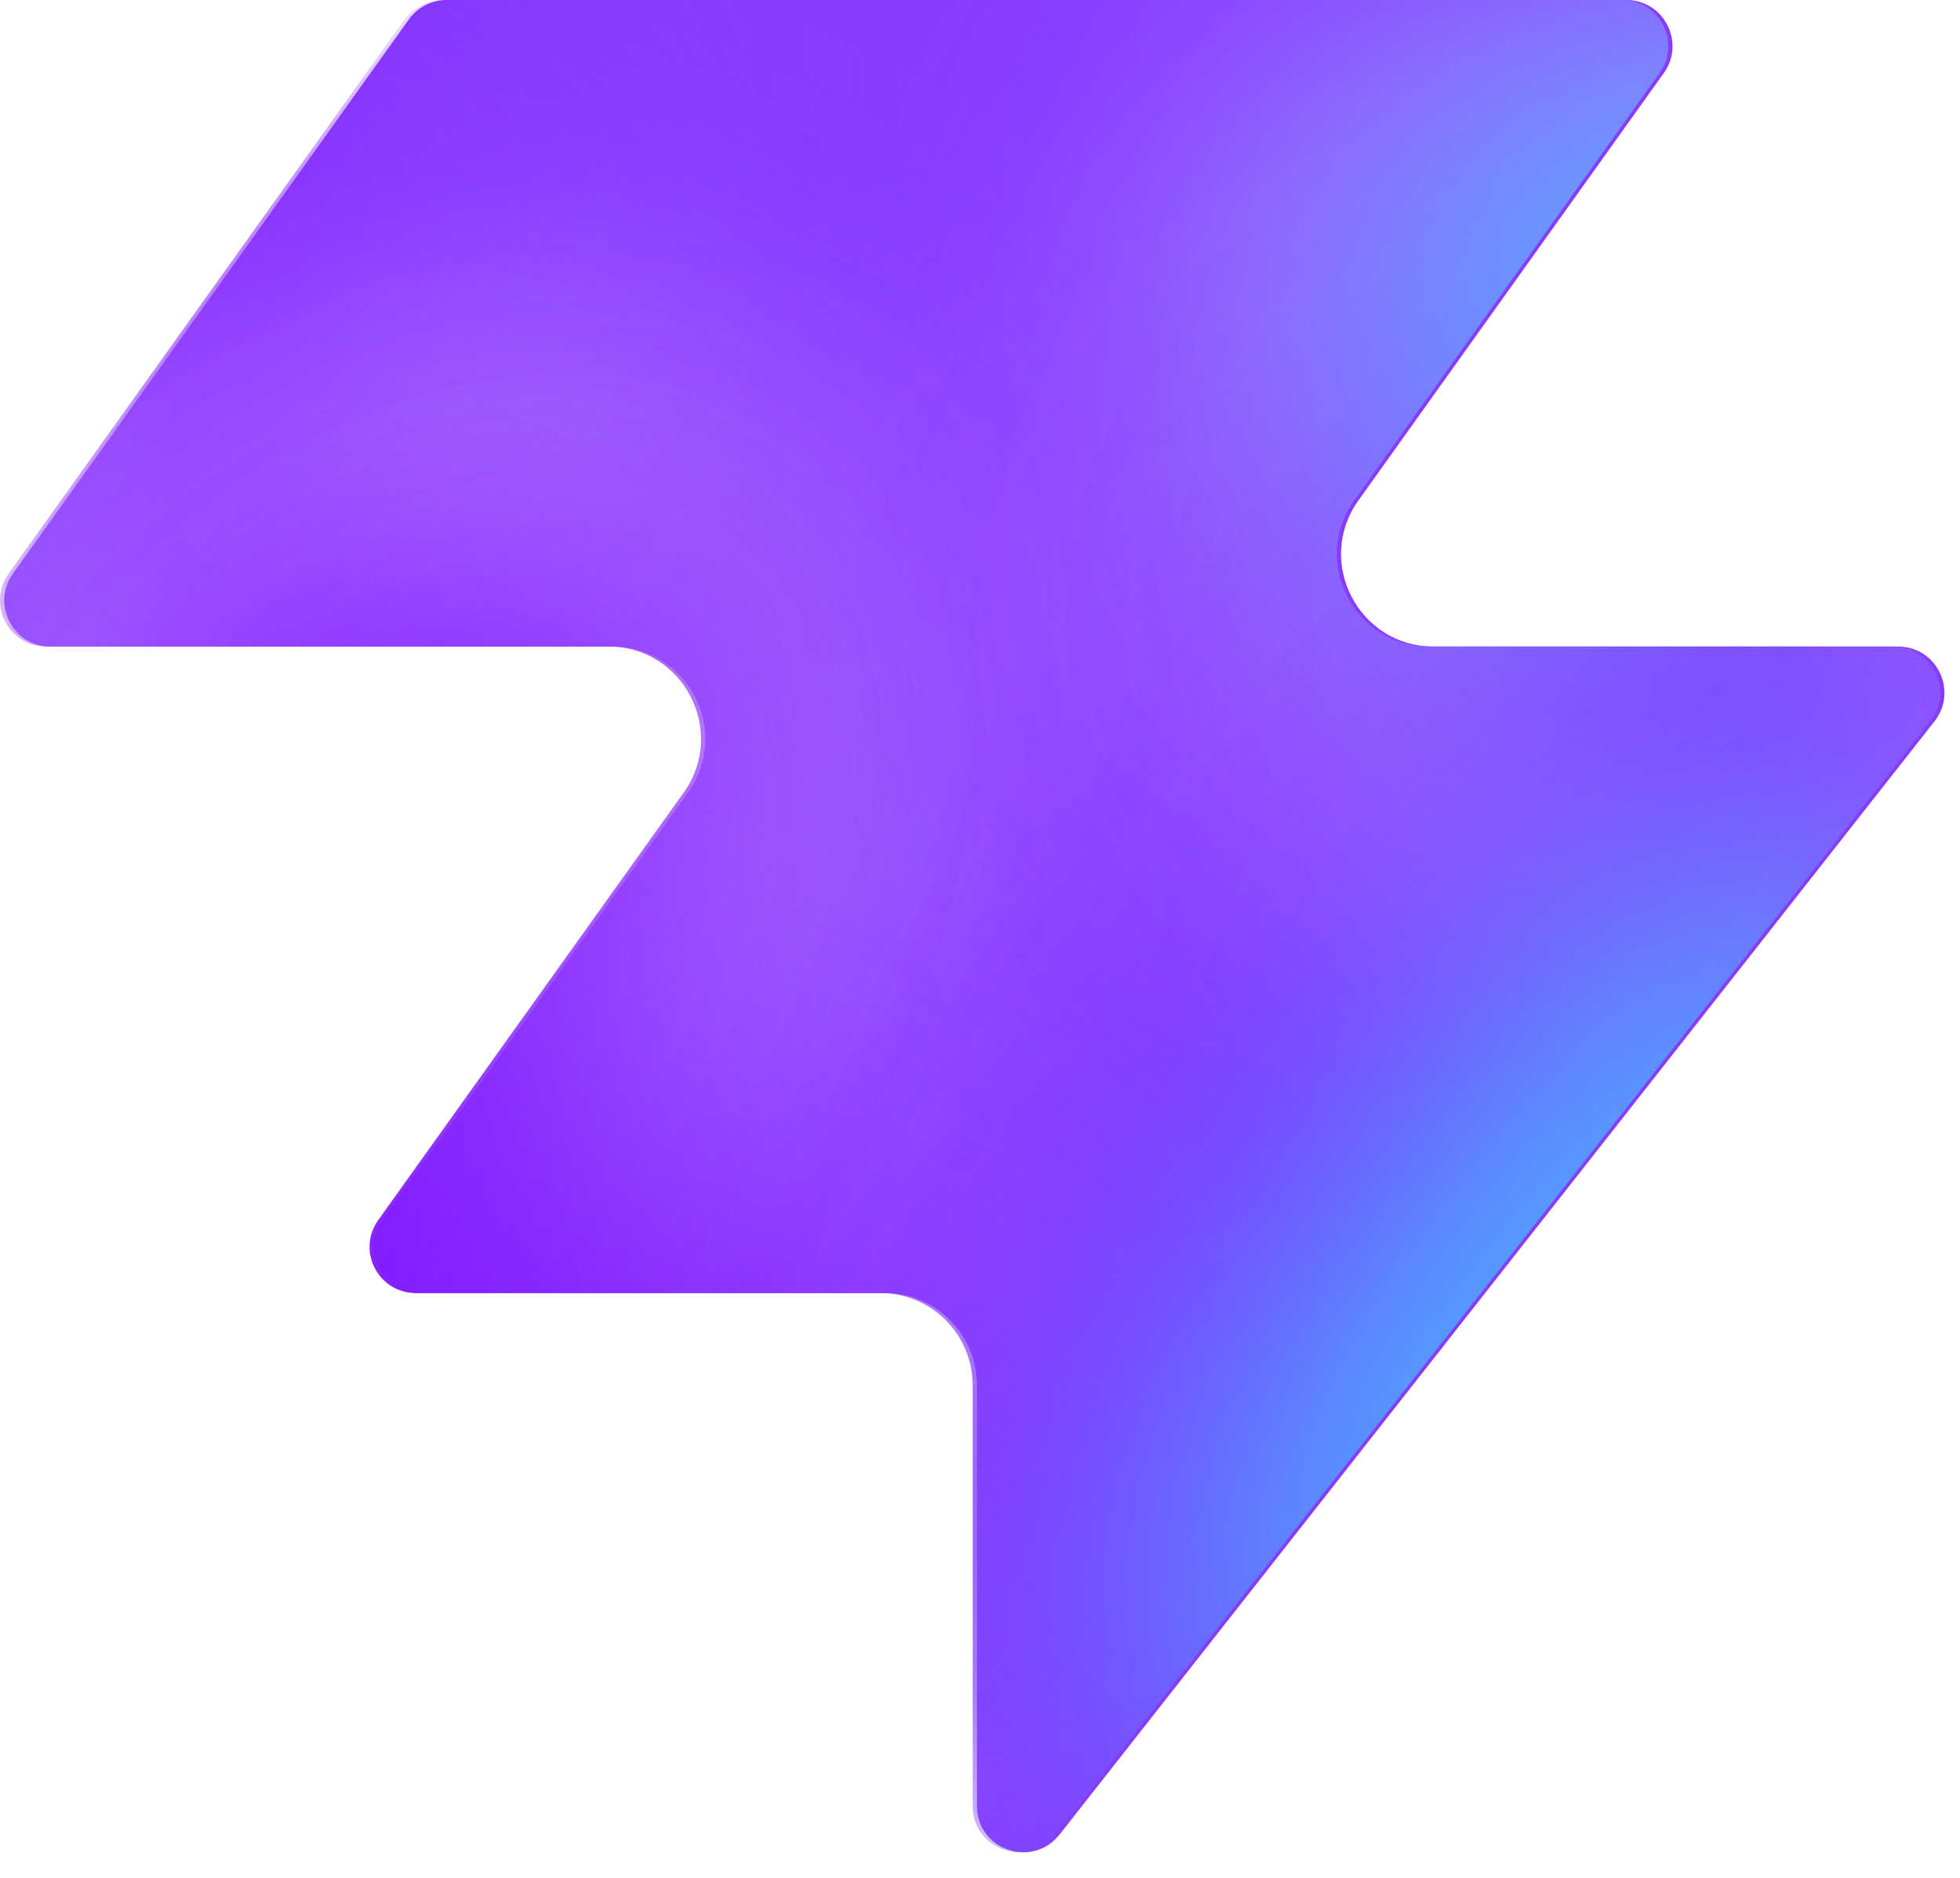
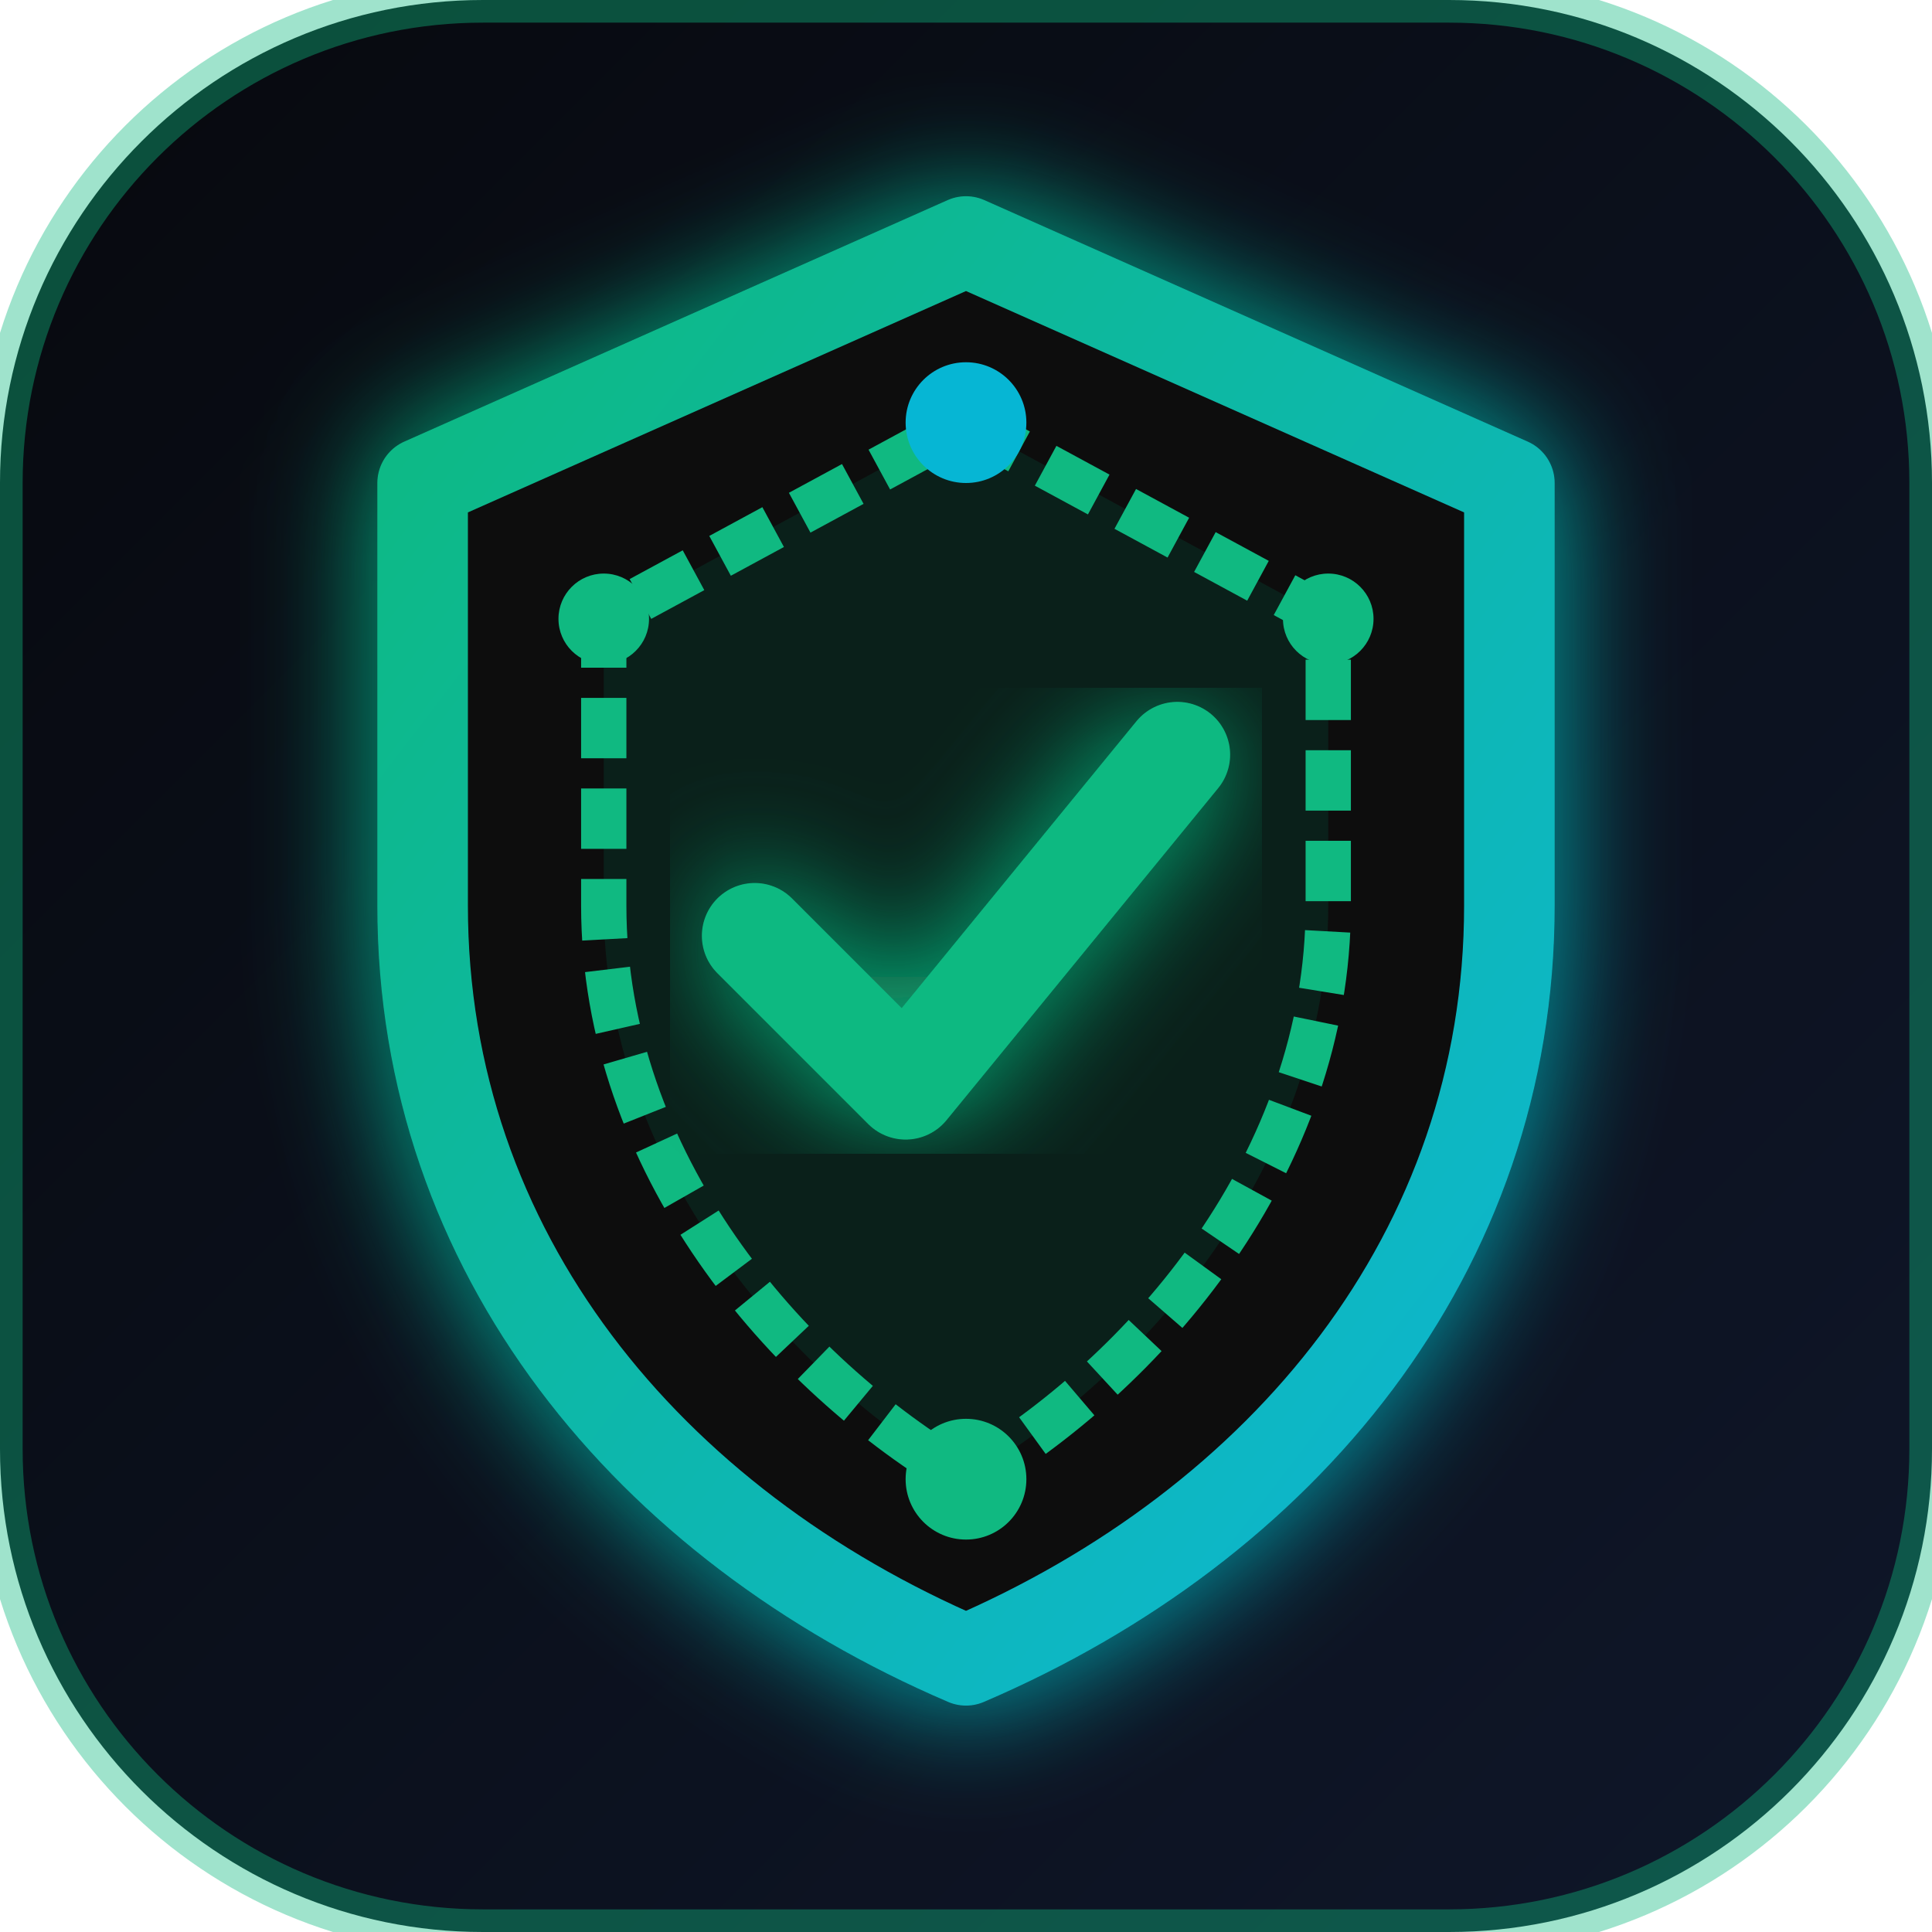
- <svg xmlns="http://www.w3.org/2000/svg" width="48" height="46" fill="none" viewBox="0 0 48 46">
-   <path fill="#863bff" d="M25.946 44.938c-.664.845-2.021.375-2.021-.698V33.937a2.26 2.26 0 0 0-2.262-2.262H10.287c-.92 0-1.456-1.04-.92-1.788l7.48-10.471c1.07-1.497 0-3.578-1.842-3.578H1.237c-.92 0-1.456-1.04-.92-1.788L10.013.474c.214-.297.556-.474.92-.474h28.894c.92 0 1.456 1.04.92 1.788l-7.48 10.471c-1.07 1.498 0 3.579 1.842 3.579h11.377c.943 0 1.473 1.088.89 1.83L25.947 44.94z" style="fill:#863bff;fill:color(display-p3 .525 .23 1);fill-opacity:1" />
-   <mask id="a" width="48" height="46" x="0" y="0" maskUnits="userSpaceOnUse" style="mask-type:alpha">
-     <path fill="#000" d="M25.842 44.938c-.664.844-2.021.375-2.021-.698V33.937a2.26 2.26 0 0 0-2.262-2.262H10.183c-.92 0-1.456-1.04-.92-1.788l7.48-10.471c1.07-1.498 0-3.579-1.842-3.579H1.133c-.92 0-1.456-1.04-.92-1.787L9.91.473c.214-.297.556-.474.92-.474h28.894c.92 0 1.456 1.04.92 1.788l-7.48 10.471c-1.07 1.498 0 3.578 1.842 3.578h11.377c.943 0 1.473 1.088.89 1.832L25.843 44.94z" style="fill:#000;fill-opacity:1" />
-   </mask>
-   <g mask="url(#a)">
-     <g filter="url(#b)">
-       <ellipse cx="5.508" cy="14.704" fill="#ede6ff" rx="5.508" ry="14.704" style="fill:#ede6ff;fill:color(display-p3 .927 .903 1);fill-opacity:1" transform="matrix(.00324 1 1 -.00324 -4.47 31.516)" />
-     </g>
-     <g filter="url(#c)">
-       <ellipse cx="10.399" cy="29.851" fill="#ede6ff" rx="10.399" ry="29.851" style="fill:#ede6ff;fill:color(display-p3 .927 .903 1);fill-opacity:1" transform="matrix(.00324 1 1 -.00324 -39.328 7.883)" />
-     </g>
-     <g filter="url(#d)">
-       <ellipse cx="5.508" cy="30.487" fill="#7e14ff" rx="5.508" ry="30.487" style="fill:#7e14ff;fill:color(display-p3 .492 .077 1);fill-opacity:1" transform="rotate(89.814 -25.913 -14.639)scale(1 -1)" />
-     </g>
-     <g filter="url(#e)">
-       <ellipse cx="5.508" cy="30.599" fill="#7e14ff" rx="5.508" ry="30.599" style="fill:#7e14ff;fill:color(display-p3 .492 .077 1);fill-opacity:1" transform="rotate(89.814 -32.644 -3.334)scale(1 -1)" />
-     </g>
-     <g filter="url(#f)">
-       <ellipse cx="5.508" cy="30.599" fill="#7e14ff" rx="5.508" ry="30.599" style="fill:#7e14ff;fill:color(display-p3 .492 .077 1);fill-opacity:1" transform="matrix(.00324 1 1 -.00324 -34.34 30.47)" />
-     </g>
-     <g filter="url(#g)">
-       <ellipse cx="14.072" cy="22.078" fill="#ede6ff" rx="14.072" ry="22.078" style="fill:#ede6ff;fill:color(display-p3 .927 .903 1);fill-opacity:1" transform="rotate(93.35 24.506 48.493)scale(-1 1)" />
-     </g>
-     <g filter="url(#h)">
-       <ellipse cx="3.47" cy="21.501" fill="#7e14ff" rx="3.47" ry="21.501" style="fill:#7e14ff;fill:color(display-p3 .492 .077 1);fill-opacity:1" transform="rotate(89.009 28.708 47.59)scale(-1 1)" />
-     </g>
-     <g filter="url(#i)">
-       <ellipse cx="3.47" cy="21.501" fill="#7e14ff" rx="3.47" ry="21.501" style="fill:#7e14ff;fill:color(display-p3 .492 .077 1);fill-opacity:1" transform="rotate(89.009 28.708 47.59)scale(-1 1)" />
-     </g>
-     <g filter="url(#j)">
-       <ellipse cx=".387" cy="8.972" fill="#7e14ff" rx="4.407" ry="29.108" style="fill:#7e14ff;fill:color(display-p3 .492 .077 1);fill-opacity:1" transform="rotate(39.51 .387 8.972)" />
-     </g>
-     <g filter="url(#k)">
-       <ellipse cx="47.523" cy="-6.092" fill="#7e14ff" rx="4.407" ry="29.108" style="fill:#7e14ff;fill:color(display-p3 .492 .077 1);fill-opacity:1" transform="rotate(37.892 47.523 -6.092)" />
-     </g>
-     <g filter="url(#l)">
-       <ellipse cx="41.412" cy="6.333" fill="#47bfff" rx="5.971" ry="9.665" style="fill:#47bfff;fill:color(display-p3 .28 .748 1);fill-opacity:1" transform="rotate(37.892 41.412 6.333)" />
-     </g>
-     <g filter="url(#m)">
-       <ellipse cx="-1.879" cy="38.332" fill="#7e14ff" rx="4.407" ry="29.108" style="fill:#7e14ff;fill:color(display-p3 .492 .077 1);fill-opacity:1" transform="rotate(37.892 -1.88 38.332)" />
-     </g>
-     <g filter="url(#n)">
-       <ellipse cx="-1.879" cy="38.332" fill="#7e14ff" rx="4.407" ry="29.108" style="fill:#7e14ff;fill:color(display-p3 .492 .077 1);fill-opacity:1" transform="rotate(37.892 -1.88 38.332)" />
-     </g>
-     <g filter="url(#o)">
-       <ellipse cx="35.651" cy="29.907" fill="#7e14ff" rx="4.407" ry="29.108" style="fill:#7e14ff;fill:color(display-p3 .492 .077 1);fill-opacity:1" transform="rotate(37.892 35.651 29.907)" />
-     </g>
-     <g filter="url(#p)">
-       <ellipse cx="38.418" cy="32.4" fill="#47bfff" rx="5.971" ry="15.297" style="fill:#47bfff;fill:color(display-p3 .28 .748 1);fill-opacity:1" transform="rotate(37.892 38.418 32.4)" />
-     </g>
-   </g>
+ <svg xmlns="http://www.w3.org/2000/svg" viewBox="0 0 64 64" fill="none">
  <defs>
-     <filter id="b" width="60.045" height="41.654" x="-19.77" y="16.149" color-interpolation-filters="sRGB" filterUnits="userSpaceOnUse">
-       <feFlood flood-opacity="0" result="BackgroundImageFix" />
-       <feBlend in="SourceGraphic" in2="BackgroundImageFix" result="shape" />
-       <feGaussianBlur result="effect1_foregroundBlur_2002_17158" stdDeviation="7.659" />
-     </filter>
-     <filter id="c" width="90.34" height="51.437" x="-54.613" y="-7.533" color-interpolation-filters="sRGB" filterUnits="userSpaceOnUse">
-       <feFlood flood-opacity="0" result="BackgroundImageFix" />
-       <feBlend in="SourceGraphic" in2="BackgroundImageFix" result="shape" />
-       <feGaussianBlur result="effect1_foregroundBlur_2002_17158" stdDeviation="7.659" />
-     </filter>
-     <filter id="d" width="79.355" height="29.4" x="-49.64" y="2.03" color-interpolation-filters="sRGB" filterUnits="userSpaceOnUse">
-       <feFlood flood-opacity="0" result="BackgroundImageFix" />
-       <feBlend in="SourceGraphic" in2="BackgroundImageFix" result="shape" />
-       <feGaussianBlur result="effect1_foregroundBlur_2002_17158" stdDeviation="4.596" />
-     </filter>
-     <filter id="e" width="79.579" height="29.4" x="-45.045" y="20.029" color-interpolation-filters="sRGB" filterUnits="userSpaceOnUse">
-       <feFlood flood-opacity="0" result="BackgroundImageFix" />
-       <feBlend in="SourceGraphic" in2="BackgroundImageFix" result="shape" />
-       <feGaussianBlur result="effect1_foregroundBlur_2002_17158" stdDeviation="4.596" />
-     </filter>
-     <filter id="f" width="79.579" height="29.4" x="-43.513" y="21.178" color-interpolation-filters="sRGB" filterUnits="userSpaceOnUse">
-       <feFlood flood-opacity="0" result="BackgroundImageFix" />
-       <feBlend in="SourceGraphic" in2="BackgroundImageFix" result="shape" />
-       <feGaussianBlur result="effect1_foregroundBlur_2002_17158" stdDeviation="4.596" />
-     </filter>
-     <filter id="g" width="74.749" height="58.852" x="15.756" y="-17.901" color-interpolation-filters="sRGB" filterUnits="userSpaceOnUse">
-       <feFlood flood-opacity="0" result="BackgroundImageFix" />
-       <feBlend in="SourceGraphic" in2="BackgroundImageFix" result="shape" />
-       <feGaussianBlur result="effect1_foregroundBlur_2002_17158" stdDeviation="7.659" />
-     </filter>
-     <filter id="h" width="61.377" height="25.362" x="23.548" y="2.284" color-interpolation-filters="sRGB" filterUnits="userSpaceOnUse">
-       <feFlood flood-opacity="0" result="BackgroundImageFix" />
-       <feBlend in="SourceGraphic" in2="BackgroundImageFix" result="shape" />
-       <feGaussianBlur result="effect1_foregroundBlur_2002_17158" stdDeviation="4.596" />
-     </filter>
-     <filter id="i" width="61.377" height="25.362" x="23.548" y="2.284" color-interpolation-filters="sRGB" filterUnits="userSpaceOnUse">
-       <feFlood flood-opacity="0" result="BackgroundImageFix" />
-       <feBlend in="SourceGraphic" in2="BackgroundImageFix" result="shape" />
-       <feGaussianBlur result="effect1_foregroundBlur_2002_17158" stdDeviation="4.596" />
-     </filter>
-     <filter id="j" width="56.045" height="63.649" x="-27.636" y="-22.853" color-interpolation-filters="sRGB" filterUnits="userSpaceOnUse">
-       <feFlood flood-opacity="0" result="BackgroundImageFix" />
-       <feBlend in="SourceGraphic" in2="BackgroundImageFix" result="shape" />
-       <feGaussianBlur result="effect1_foregroundBlur_2002_17158" stdDeviation="4.596" />
-     </filter>
-     <filter id="k" width="54.814" height="64.646" x="20.116" y="-38.415" color-interpolation-filters="sRGB" filterUnits="userSpaceOnUse">
-       <feFlood flood-opacity="0" result="BackgroundImageFix" />
-       <feBlend in="SourceGraphic" in2="BackgroundImageFix" result="shape" />
-       <feGaussianBlur result="effect1_foregroundBlur_2002_17158" stdDeviation="4.596" />
-     </filter>
-     <filter id="l" width="33.541" height="35.313" x="24.641" y="-11.323" color-interpolation-filters="sRGB" filterUnits="userSpaceOnUse">
-       <feFlood flood-opacity="0" result="BackgroundImageFix" />
-       <feBlend in="SourceGraphic" in2="BackgroundImageFix" result="shape" />
-       <feGaussianBlur result="effect1_foregroundBlur_2002_17158" stdDeviation="4.596" />
-     </filter>
-     <filter id="m" width="54.814" height="64.646" x="-29.286" y="6.009" color-interpolation-filters="sRGB" filterUnits="userSpaceOnUse">
-       <feFlood flood-opacity="0" result="BackgroundImageFix" />
-       <feBlend in="SourceGraphic" in2="BackgroundImageFix" result="shape" />
-       <feGaussianBlur result="effect1_foregroundBlur_2002_17158" stdDeviation="4.596" />
-     </filter>
-     <filter id="n" width="54.814" height="64.646" x="-29.286" y="6.009" color-interpolation-filters="sRGB" filterUnits="userSpaceOnUse">
-       <feFlood flood-opacity="0" result="BackgroundImageFix" />
-       <feBlend in="SourceGraphic" in2="BackgroundImageFix" result="shape" />
-       <feGaussianBlur result="effect1_foregroundBlur_2002_17158" stdDeviation="4.596" />
-     </filter>
-     <filter id="o" width="54.814" height="64.646" x="8.244" y="-2.416" color-interpolation-filters="sRGB" filterUnits="userSpaceOnUse">
-       <feFlood flood-opacity="0" result="BackgroundImageFix" />
-       <feBlend in="SourceGraphic" in2="BackgroundImageFix" result="shape" />
-       <feGaussianBlur result="effect1_foregroundBlur_2002_17158" stdDeviation="4.596" />
-     </filter>
-     <filter id="p" width="39.409" height="43.623" x="18.713" y="10.588" color-interpolation-filters="sRGB" filterUnits="userSpaceOnUse">
-       <feFlood flood-opacity="0" result="BackgroundImageFix" />
-       <feBlend in="SourceGraphic" in2="BackgroundImageFix" result="shape" />
-       <feGaussianBlur result="effect1_foregroundBlur_2002_17158" stdDeviation="4.596" />
+     <linearGradient id="shieldGrad" x1="0%" y1="0%" x2="100%" y2="100%">
+       <stop offset="0%" stop-color="#10b981" />
+       <stop offset="100%" stop-color="#06b6d4" />
+     </linearGradient>
+     <linearGradient id="bgGrad" x1="0%" y1="0%" x2="100%" y2="100%">
+       <stop offset="0%" stop-color="#07090e" />
+       <stop offset="100%" stop-color="#0f172a" />
+     </linearGradient>
+     <filter id="glow" x="-20%" y="-20%" width="140%" height="140%">
+       <feGaussianBlur stdDeviation="2" result="blur" />
+       <feComposite in="SourceGraphic" in2="blur" operator="over" />
    </filter>
  </defs>
+   <rect width="64" height="64" rx="16" fill="url(#bgGrad)" stroke="#10b981" stroke-width="1.5" stroke-opacity="0.4" />
+   <path d="M32 8L50 16V30C50 41.5 42.5 50.5 32 55C21.5 50.5 14 41.5 14 30V16L32 8Z" fill="#07090e" stroke="url(#shieldGrad)" stroke-width="3" stroke-linejoin="round" filter="url(#glow)" />
+   <path d="M32 14L44 20.5V30C44 38.5 38 45.5 32 49C26 45.5 20 38.5 20 30V20.5L32 14Z" fill="#064e3b" fill-opacity="0.3" stroke="#10b981" stroke-width="1.5" stroke-dasharray="2 1" />
+   <path d="M25 31L30 36L39 25" stroke="#10b981" stroke-width="3.5" stroke-linecap="round" stroke-linejoin="round" filter="url(#glow)" />
+   <circle cx="32" cy="14" r="2" fill="#06b6d4" />
+   <circle cx="20" cy="20.5" r="1.5" fill="#10b981" />
+   <circle cx="44" cy="20.5" r="1.5" fill="#10b981" />
+   <circle cx="32" cy="49" r="2" fill="#10b981" />
</svg>
